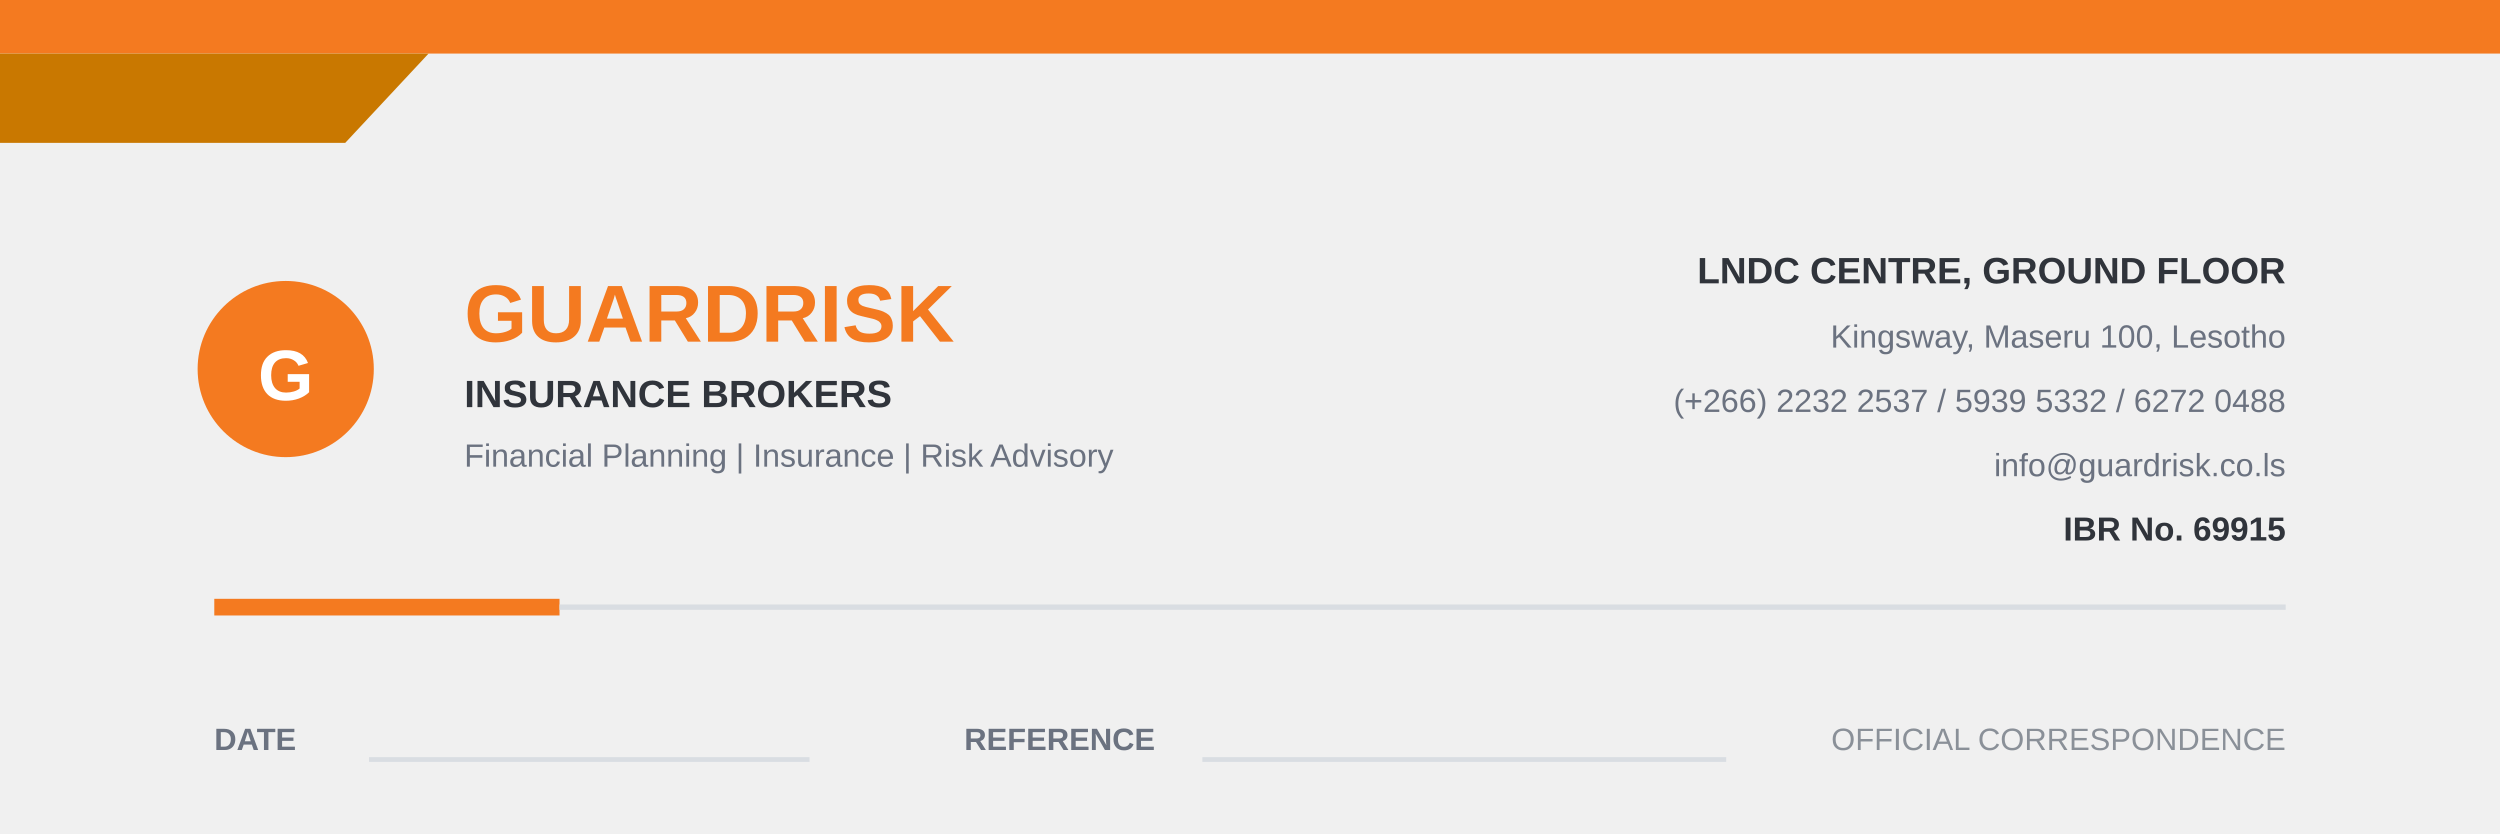
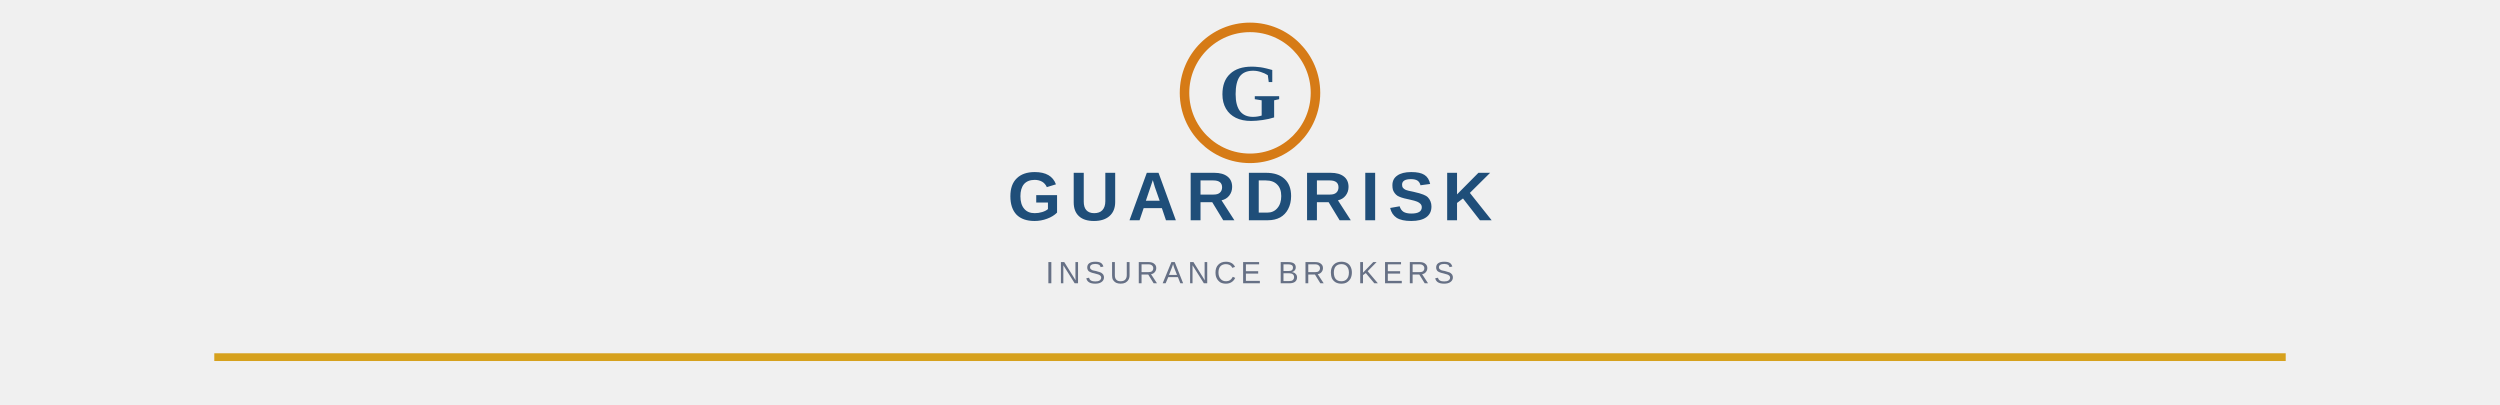
- <svg xmlns="http://www.w3.org/2000/svg" width="210mm" height="70mm" viewBox="0 0 210 70">
-   <rect width="210" height="4.5" fill="#F47A20" />
-   <path d="M0 4.5H36L29 12H0Z" fill="#C97800" />
-   <circle cx="24" cy="31" r="7.4" fill="#F47A20" />
-   <text x="24" y="33.6" text-anchor="middle" fill="#fff" font-family="Arial,Helvetica,sans-serif" font-size="6" font-weight="700">G</text>
-   <text x="39" y="28.7" fill="#F47A20" font-family="Arial,Helvetica,sans-serif" font-size="6.8" font-weight="700">GUARDRISK</text>
-   <text x="39" y="34.2" fill="#30343B" font-family="Arial,Helvetica,sans-serif" font-size="3.2" font-weight="700">INSURANCE BROKERS</text>
-   <text x="39" y="39.2" fill="#6B7280" font-family="Arial,Helvetica,sans-serif" font-size="2.7">Financial Planning | Insurance | Risk Advisory</text>
-   <text x="192" y="23.8" text-anchor="end" fill="#30343B" font-family="Arial,Helvetica,sans-serif" font-size="3.1" font-weight="700">LNDC CENTRE, GROUND FLOOR</text>
-   <text x="192" y="29.2" text-anchor="end" fill="#6B7280" font-family="Arial,Helvetica,sans-serif" font-size="2.7">Kingsway, Maseru 100, Lesotho</text>
-   <text x="192" y="34.6" text-anchor="end" fill="#6B7280" font-family="Arial,Helvetica,sans-serif" font-size="2.7">(+266) 2232 2537 / 5939 5332 / 6272 0488</text>
-   <text x="192" y="40" text-anchor="end" fill="#6B7280" font-family="Arial,Helvetica,sans-serif" font-size="2.7">info@guardrisk.co.ls</text>
-   <text x="192" y="45.4" text-anchor="end" fill="#30343B" font-family="Arial,Helvetica,sans-serif" font-size="2.8" font-weight="700">IBR No. 69915</text>
-   <line x1="18" y1="51" x2="47" y2="51" stroke="#F47A20" stroke-width="1.4" />
-   <line x1="47" y1="51" x2="192" y2="51" stroke="#D9DDE2" stroke-width="0.45" />
-   <text x="18" y="63" fill="#6B7280" font-family="Arial,Helvetica,sans-serif" font-size="2.6" font-weight="700">DATE</text>
-   <line x1="31" y1="63.8" x2="68" y2="63.8" stroke="#D9DDE2" stroke-width="0.4" />
-   <text x="81" y="63" fill="#6B7280" font-family="Arial,Helvetica,sans-serif" font-size="2.6" font-weight="700">REFERENCE</text>
-   <line x1="101" y1="63.8" x2="145" y2="63.8" stroke="#D9DDE2" stroke-width="0.4" />
-   <text x="192" y="63" text-anchor="end" fill="#8A9098" font-family="Arial,Helvetica,sans-serif" font-size="2.6">OFFICIAL CORRESPONDENCE</text>
+ <svg xmlns="http://www.w3.org/2000/svg" width="210mm" height="34mm" viewBox="0 0 210 34">
+   <circle cx="105" cy="7.8" r="5.5" fill="none" stroke="#D67B16" stroke-width="0.8" />
+   <text x="105" y="10.1" text-anchor="middle" fill="#1F4E79" font-family="Georgia,Times New Roman,serif" font-size="6.8" font-weight="700">G</text>
+   <text x="105" y="18.5" text-anchor="middle" fill="#1F4E79" font-family="Arial,Helvetica,sans-serif" font-size="5.8" font-weight="700" letter-spacing="0.7">GUARDRISK</text>
+   <text x="105" y="23.8" text-anchor="middle" fill="#667085" font-family="Arial,Helvetica,sans-serif" font-size="2.6" letter-spacing="0.35">INSURANCE BROKERS</text>
+   <line x1="18" y1="30" x2="192" y2="30" stroke="#D6A11D" stroke-width="0.65" />
</svg>
